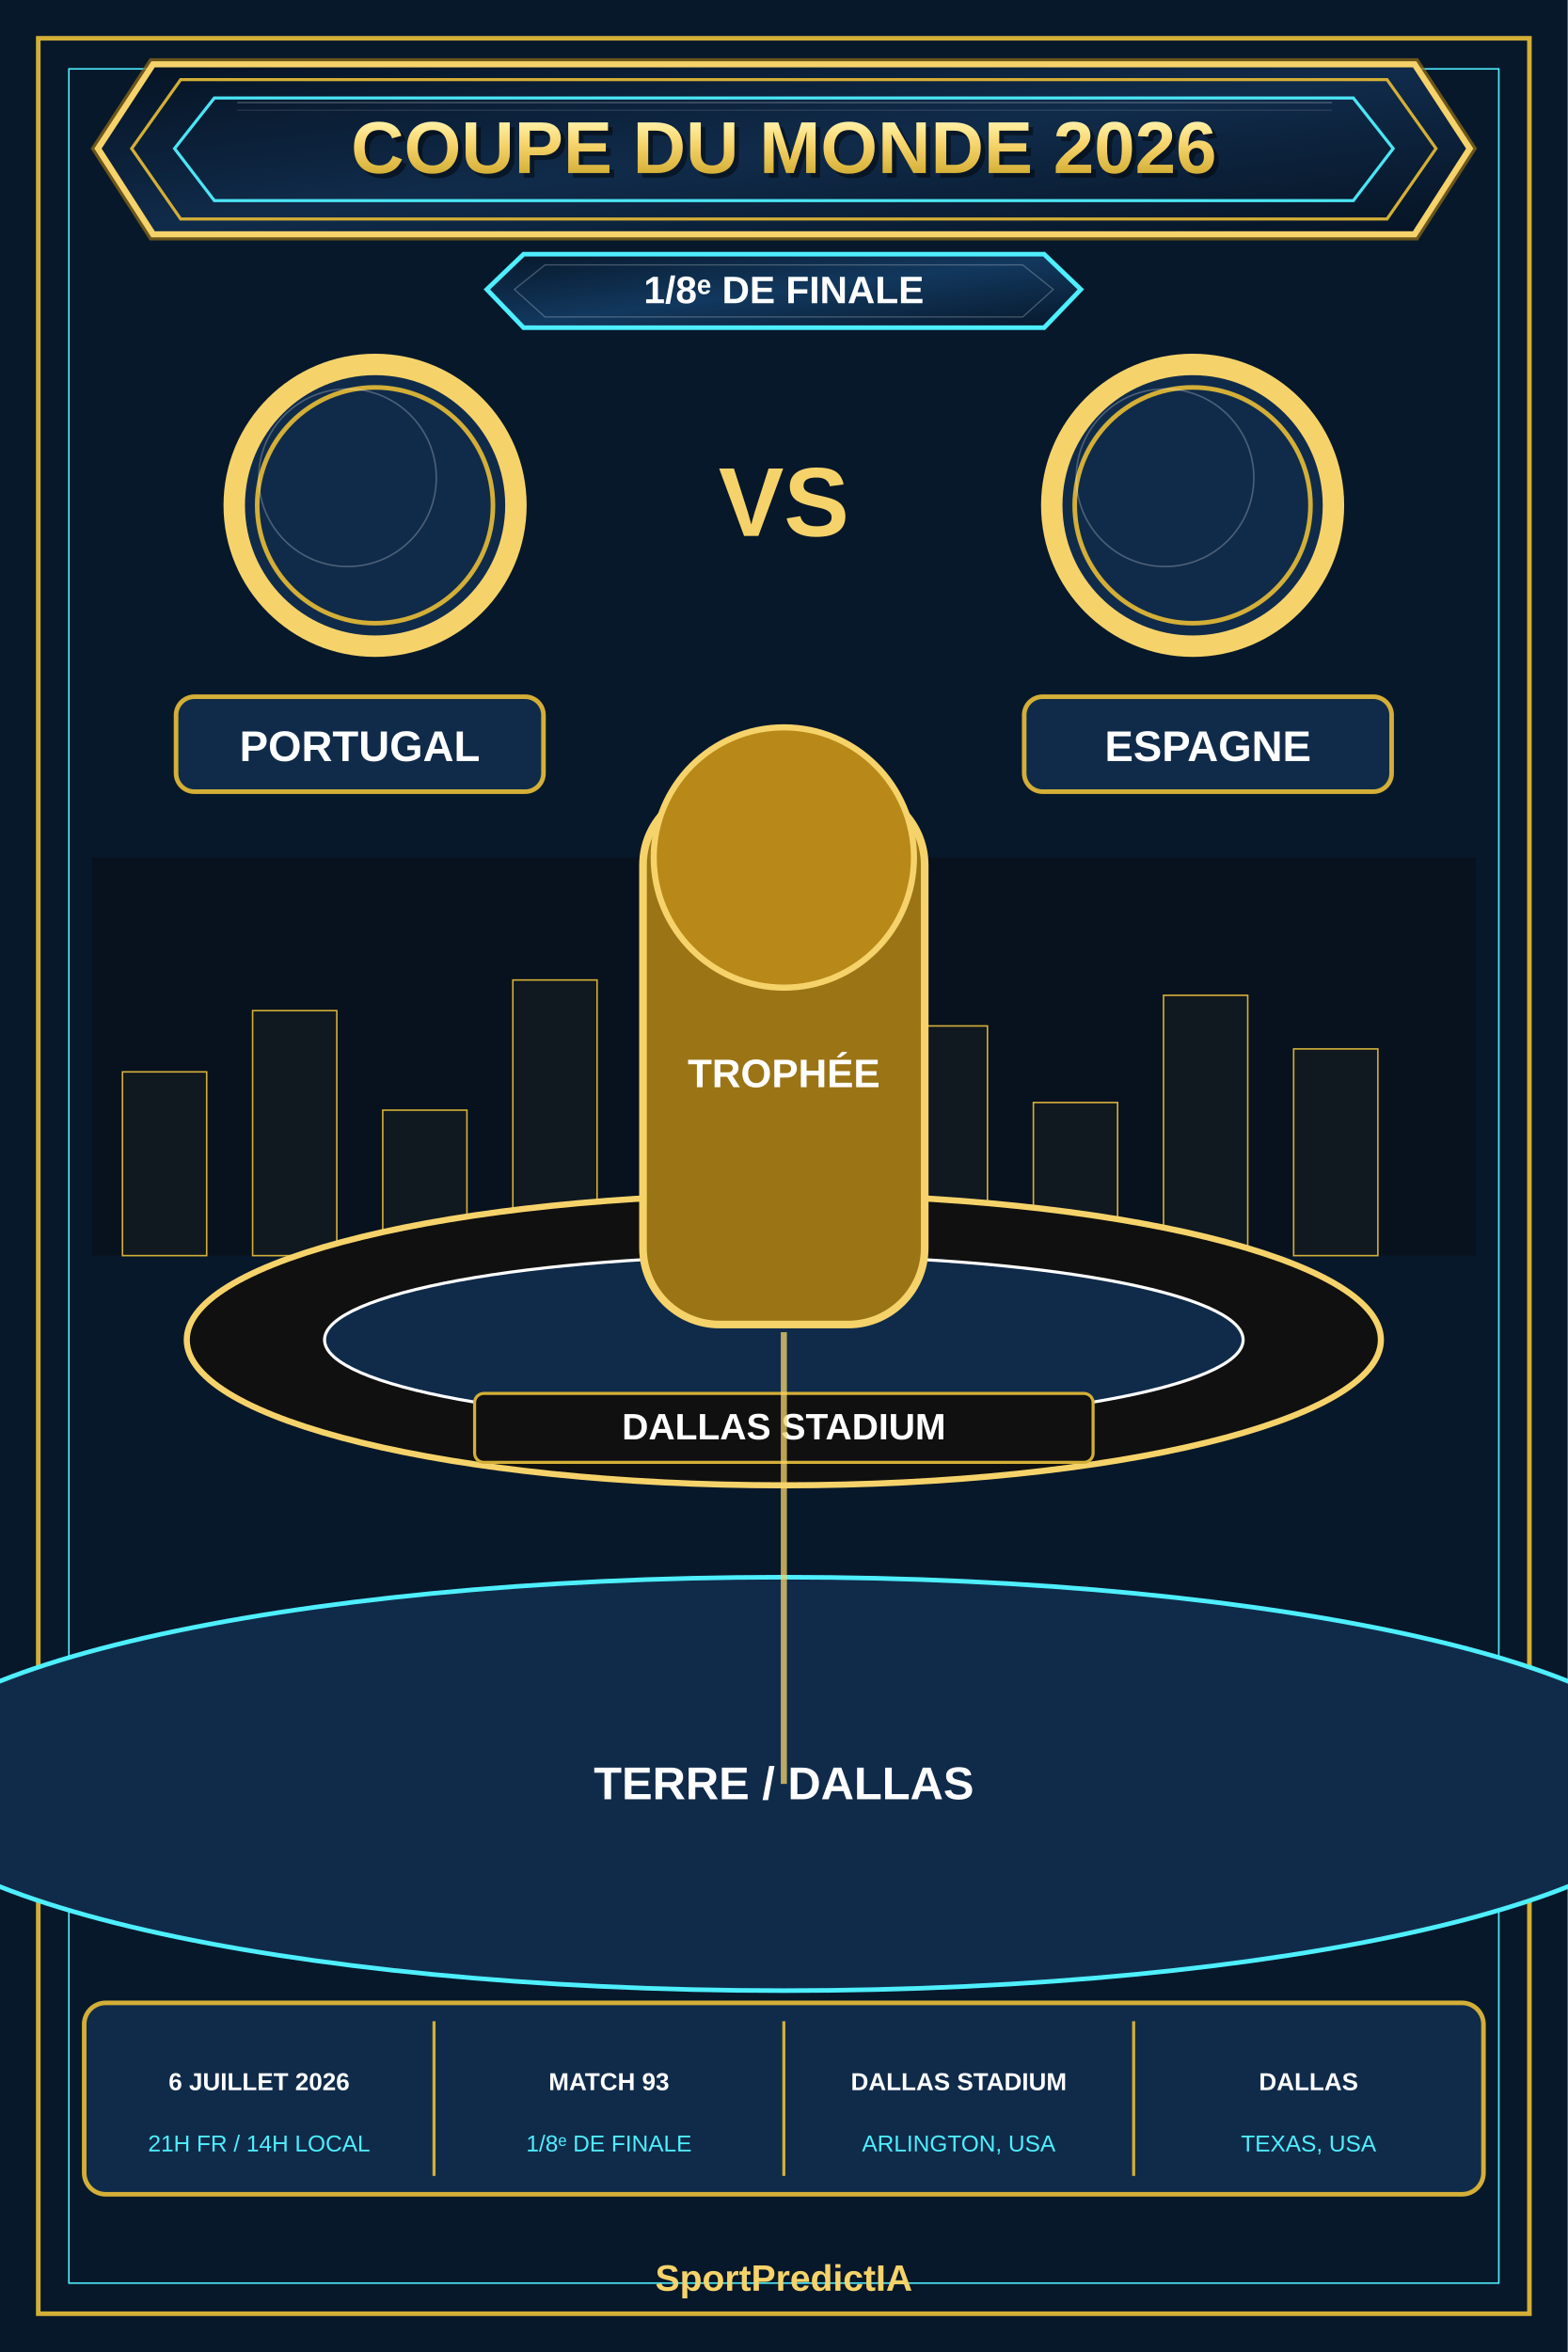
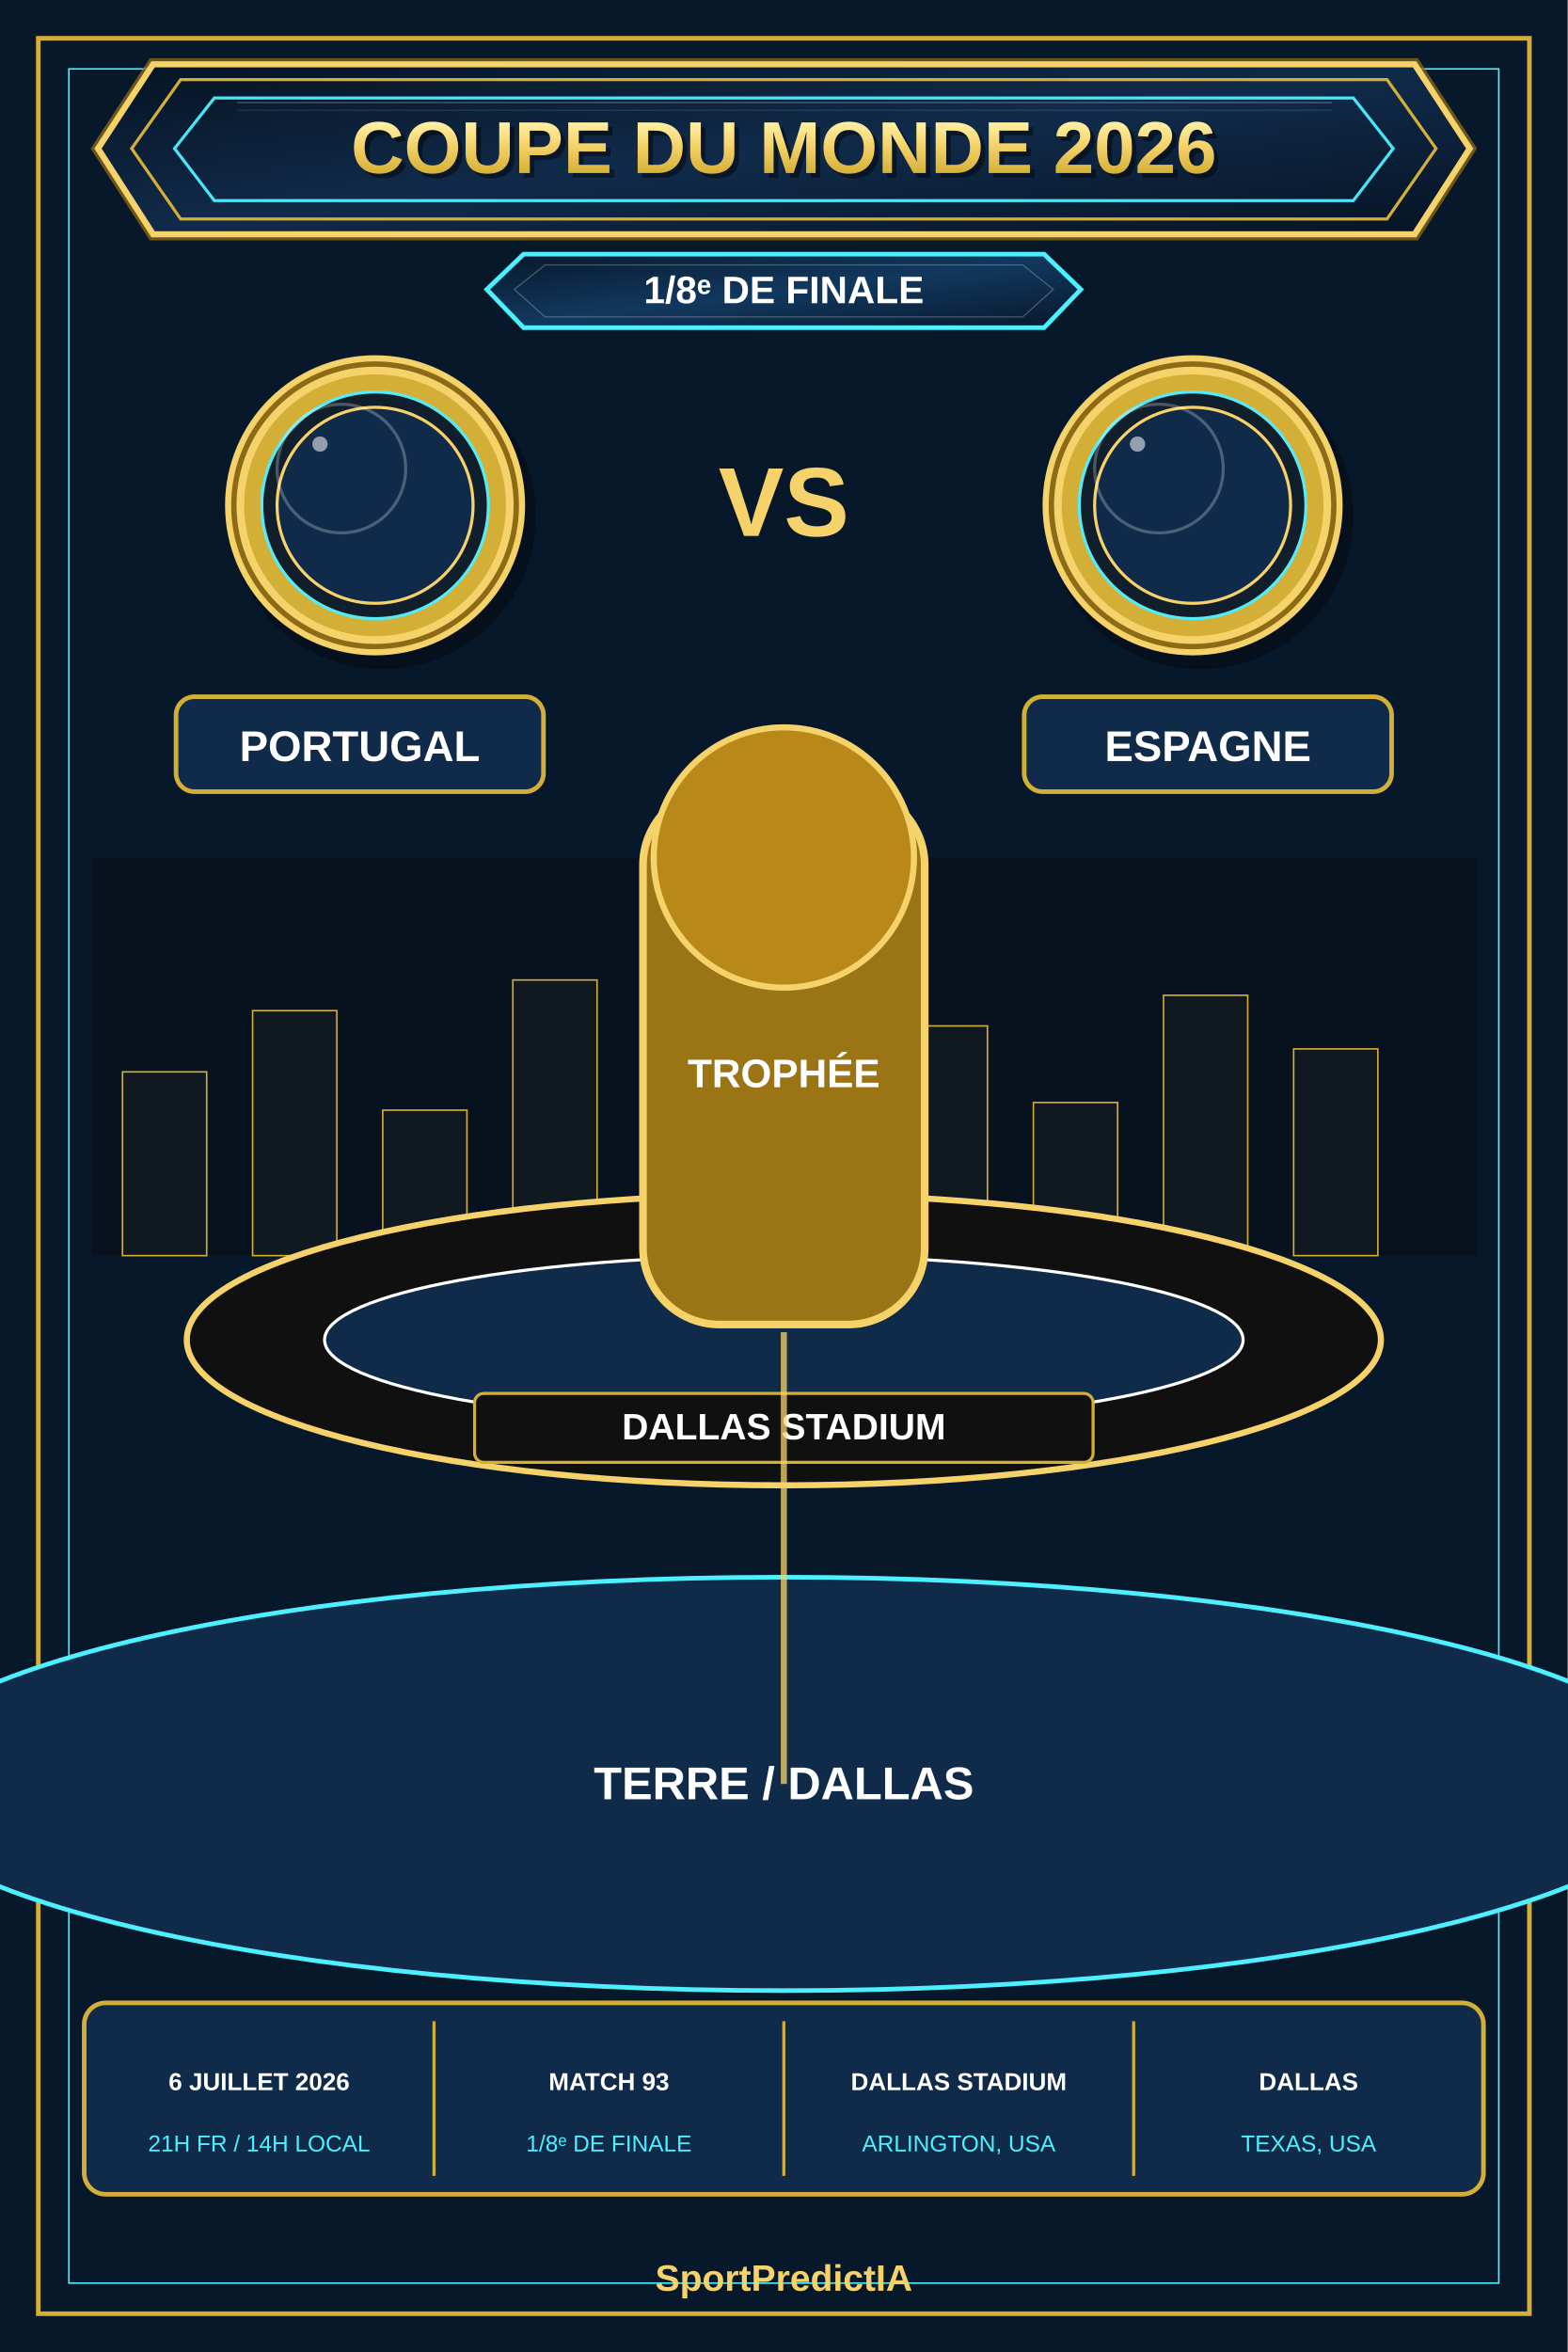
<svg xmlns="http://www.w3.org/2000/svg" baseProfile="full" height="1536" version="1.1" width="1024">
  <defs>
    <linearGradient id="headerGradientV2" x1="0%" x2="100%" y1="0%" y2="100%">
      <stop offset="0%" stop-color="#061323" />
      <stop offset="50%" stop-color="#102B4A" />
      <stop offset="100%" stop-color="#061323" />
    </linearGradient>
    <linearGradient id="titleGoldGradient" x1="0%" x2="0%" y1="0%" y2="100%">
      <stop offset="0%" stop-color="#FFF1A6" />
      <stop offset="45%" stop-color="#F6D36A" />
      <stop offset="100%" stop-color="#D4AF37" />
    </linearGradient>
    <linearGradient id="phaseGradientV2" x1="0%" x2="100%" y1="0%" y2="100%">
      <stop offset="0%" stop-color="#07182B" />
      <stop offset="50%" stop-color="#12385E" />
      <stop offset="100%" stop-color="#07182B" />
    </linearGradient>
  </defs>
  <rect fill="#07182B" height="100%" width="100%" x="0" y="0" />
  <rect fill="none" height="1486" stroke="#D4AF37" stroke-width="3" width="974" x="25" y="25" />
  <rect fill="none" height="1446" stroke="#4EEFFF" stroke-width="1" width="934" x="45" y="45" />
  <polygon fill="none" opacity="0.75" points="100,42 924,42 960,97 924,153 100,153 64,97" stroke="#8C6A16" stroke-width="8" />
  <polygon fill="url(#headerGradientV2)" points="100,42 924,42 960,97 924,153 100,153 64,97" stroke="#F6D36A" stroke-width="4" />
  <polygon fill="none" points="118,52 906,52 938,97 906,143 118,143 86,97" stroke="#D4AF37" stroke-width="2" />
  <polygon fill="none" opacity="0.95" points="140,64 884,64 910,97 884,131 140,131 114,97" stroke="#4EEFFF" stroke-width="2" />
  <line opacity="0.22" stroke="#FFFFFF" stroke-width="1" x1="155" x2="870" y1="67" y2="67" />
  <line opacity="0.1" stroke="#FFFFFF" stroke-width="1" x1="155" x2="870" y1="72" y2="72" />
  <text fill="#000000" font-family="Arial" font-size="48" font-weight="bold" opacity="0.45" text-anchor="middle" x="515.0" y="116">COUPE DU MONDE 2026</text>
  <text fill="url(#titleGoldGradient)" font-family="Arial" font-size="48" font-weight="bold" text-anchor="middle" x="512.0" y="113">COUPE DU MONDE 2026</text>
  <polygon fill="url(#phaseGradientV2)" points="342,166 682,166 706,189 682,214 342,214 318,189" stroke="#4EEFFF" stroke-width="3" />
  <polygon fill="none" opacity="0.25" points="356,173 668,173 688,189 668,207 356,207 336,189" stroke="#FFFFFF" stroke-width="0.8" />
  <text fill="#FFFFFF" font-family="Arial" font-size="25" font-weight="bold" text-anchor="middle" x="512.0" y="198">1/8ᵉ DE FINALE</text>
-   <circle cx="245" cy="330" fill="#102B4A" r="92" stroke="#F6D36A" stroke-width="14" />
-   <circle cx="245" cy="330" fill="#102B4A" r="77" stroke="#D4AF37" stroke-width="3" />
-   <circle cx="227" cy="312" fill="none" opacity="0.25" r="58" stroke="#FFFFFF" stroke-width="1" />
-   <circle cx="779" cy="330" fill="#102B4A" r="92" stroke="#F6D36A" stroke-width="14" />
-   <circle cx="779" cy="330" fill="#102B4A" r="77" stroke="#D4AF37" stroke-width="3" />
-   <circle cx="761" cy="312" fill="none" opacity="0.25" r="58" stroke="#FFFFFF" stroke-width="1" />
+   <circle cx="250" cy="337" fill="#000000" opacity="0.35" r="100" />
+   <circle cx="245" cy="330" fill="#8C6A16" r="96" stroke="#F6D36A" stroke-width="4" />
+   <circle cx="245" cy="330" fill="#D4AF37" r="88" stroke="#F6D36A" stroke-width="5" />
+   <circle cx="245" cy="330" fill="#07182B" opacity="0.95" r="74" stroke="#4EEFFF" stroke-width="2" />
+   <circle cx="245" cy="330" fill="#102B4A" r="64" stroke="#F6D36A" stroke-width="2" />
+   <circle cx="223" cy="306" fill="none" opacity="0.25" r="42" stroke="#FFFFFF" stroke-width="2" />
+   <circle cx="209" cy="290" fill="#FFFFFF" opacity="0.55" r="5" />
+   <circle cx="784" cy="337" fill="#000000" opacity="0.35" r="100" />
+   <circle cx="779" cy="330" fill="#8C6A16" r="96" stroke="#F6D36A" stroke-width="4" />
+   <circle cx="779" cy="330" fill="#D4AF37" r="88" stroke="#F6D36A" stroke-width="5" />
+   <circle cx="779" cy="330" fill="#07182B" opacity="0.95" r="74" stroke="#4EEFFF" stroke-width="2" />
+   <circle cx="779" cy="330" fill="#102B4A" r="64" stroke="#F6D36A" stroke-width="2" />
+   <circle cx="757" cy="306" fill="none" opacity="0.25" r="42" stroke="#FFFFFF" stroke-width="2" />
+   <circle cx="743" cy="290" fill="#FFFFFF" opacity="0.55" r="5" />
  <text fill="#F6D36A" font-family="Arial" font-size="64" font-weight="bold" text-anchor="middle" x="512.0" y="350">VS</text>
  <rect fill="#102B4A" height="62" rx="12" stroke="#D4AF37" stroke-width="3" width="240" x="115" y="455" />
  <text fill="#FFFFFF" font-family="Arial" font-size="28" font-weight="bold" text-anchor="middle" x="235" y="497">PORTUGAL</text>
  <rect fill="#102B4A" height="62" rx="12" stroke="#D4AF37" stroke-width="3" width="240" x="669" y="455" />
  <text fill="#FFFFFF" font-family="Arial" font-size="28" font-weight="bold" text-anchor="middle" x="789" y="497">ESPAGNE</text>
  <rect fill="#08111D" height="260" opacity="0.9" width="904" x="60" y="560" />
  <rect fill="#101820" height="120" stroke="#D4AF37" stroke-width="1" width="55" x="80" y="700" />
  <rect fill="#101820" height="160" stroke="#D4AF37" stroke-width="1" width="55" x="165" y="660" />
  <rect fill="#101820" height="95" stroke="#D4AF37" stroke-width="1" width="55" x="250" y="725" />
  <rect fill="#101820" height="180" stroke="#D4AF37" stroke-width="1" width="55" x="335" y="640" />
  <rect fill="#101820" height="130" stroke="#D4AF37" stroke-width="1" width="55" x="420" y="690" />
  <rect fill="#101820" height="220" stroke="#D4AF37" stroke-width="1" width="55" x="505" y="600" />
  <rect fill="#101820" height="150" stroke="#D4AF37" stroke-width="1" width="55" x="590" y="670" />
  <rect fill="#101820" height="100" stroke="#D4AF37" stroke-width="1" width="55" x="675" y="720" />
  <rect fill="#101820" height="170" stroke="#D4AF37" stroke-width="1" width="55" x="760" y="650" />
  <rect fill="#101820" height="135" stroke="#D4AF37" stroke-width="1" width="55" x="845" y="685" />
  <ellipse cx="512.0" cy="875" fill="#101010" rx="390" ry="95" stroke="#F6D36A" stroke-width="4" />
  <ellipse cx="512.0" cy="875" fill="#102B4A" rx="300" ry="55" stroke="#FFFFFF" stroke-width="2" />
  <rect fill="#101010" height="45" rx="6" stroke="#D4AF37" stroke-width="2" width="404" x="310" y="910" />
  <text fill="#FFFFFF" font-family="Arial" font-size="24" font-weight="bold" text-anchor="middle" x="512.0" y="940">DALLAS STADIUM</text>
  <rect fill="#9B7416" height="350" rx="50" stroke="#F6D36A" stroke-width="5" width="184" x="420" y="515" />
  <circle cx="512" cy="560" fill="#B88918" r="85" stroke="#F6D36A" stroke-width="4" />
  <text fill="#FFFFFF" font-family="Arial" font-size="26" font-weight="bold" text-anchor="middle" x="512.0" y="710">TROPHÉE</text>
  <ellipse cx="512.0" cy="1165" fill="#102B4A" rx="590" ry="135" stroke="#4EEFFF" stroke-width="3" />
  <text fill="#FFFFFF" font-family="Arial" font-size="30" font-weight="bold" text-anchor="middle" x="512.0" y="1175">TERRE / DALLAS</text>
  <line opacity="0.75" stroke="#F6D36A" stroke-width="4" x1="512.0" x2="512.0" y1="870" y2="1165" />
  <rect fill="#102B4A" height="125" rx="14" stroke="#D4AF37" stroke-width="3" width="914" x="55" y="1308" />
  <text fill="#FFFFFF" font-family="Arial" font-size="16" font-weight="bold" text-anchor="middle" x="169.25" y="1365">6 JUILLET 2026</text>
  <text fill="#4EEFFF" font-family="Arial" font-size="15" text-anchor="middle" x="169.25" y="1405">21H FR / 14H LOCAL</text>
  <line stroke="#D4AF37" stroke-width="2" x1="283.5" x2="283.5" y1="1320" y2="1421" />
  <text fill="#FFFFFF" font-family="Arial" font-size="16" font-weight="bold" text-anchor="middle" x="397.75" y="1365">MATCH 93</text>
  <text fill="#4EEFFF" font-family="Arial" font-size="15" text-anchor="middle" x="397.75" y="1405">1/8ᵉ DE FINALE</text>
  <line stroke="#D4AF37" stroke-width="2" x1="512.0" x2="512.0" y1="1320" y2="1421" />
  <text fill="#FFFFFF" font-family="Arial" font-size="16" font-weight="bold" text-anchor="middle" x="626.25" y="1365">DALLAS STADIUM</text>
  <text fill="#4EEFFF" font-family="Arial" font-size="15" text-anchor="middle" x="626.25" y="1405">ARLINGTON, USA</text>
  <line stroke="#D4AF37" stroke-width="2" x1="740.5" x2="740.5" y1="1320" y2="1421" />
  <text fill="#FFFFFF" font-family="Arial" font-size="16" font-weight="bold" text-anchor="middle" x="854.75" y="1365">DALLAS</text>
  <text fill="#4EEFFF" font-family="Arial" font-size="15" text-anchor="middle" x="854.75" y="1405">TEXAS, USA</text>
  <text fill="#F6D36A" font-family="Arial" font-size="24" font-weight="bold" text-anchor="middle" x="512.0" y="1496">SportPredictIA</text>
</svg>
